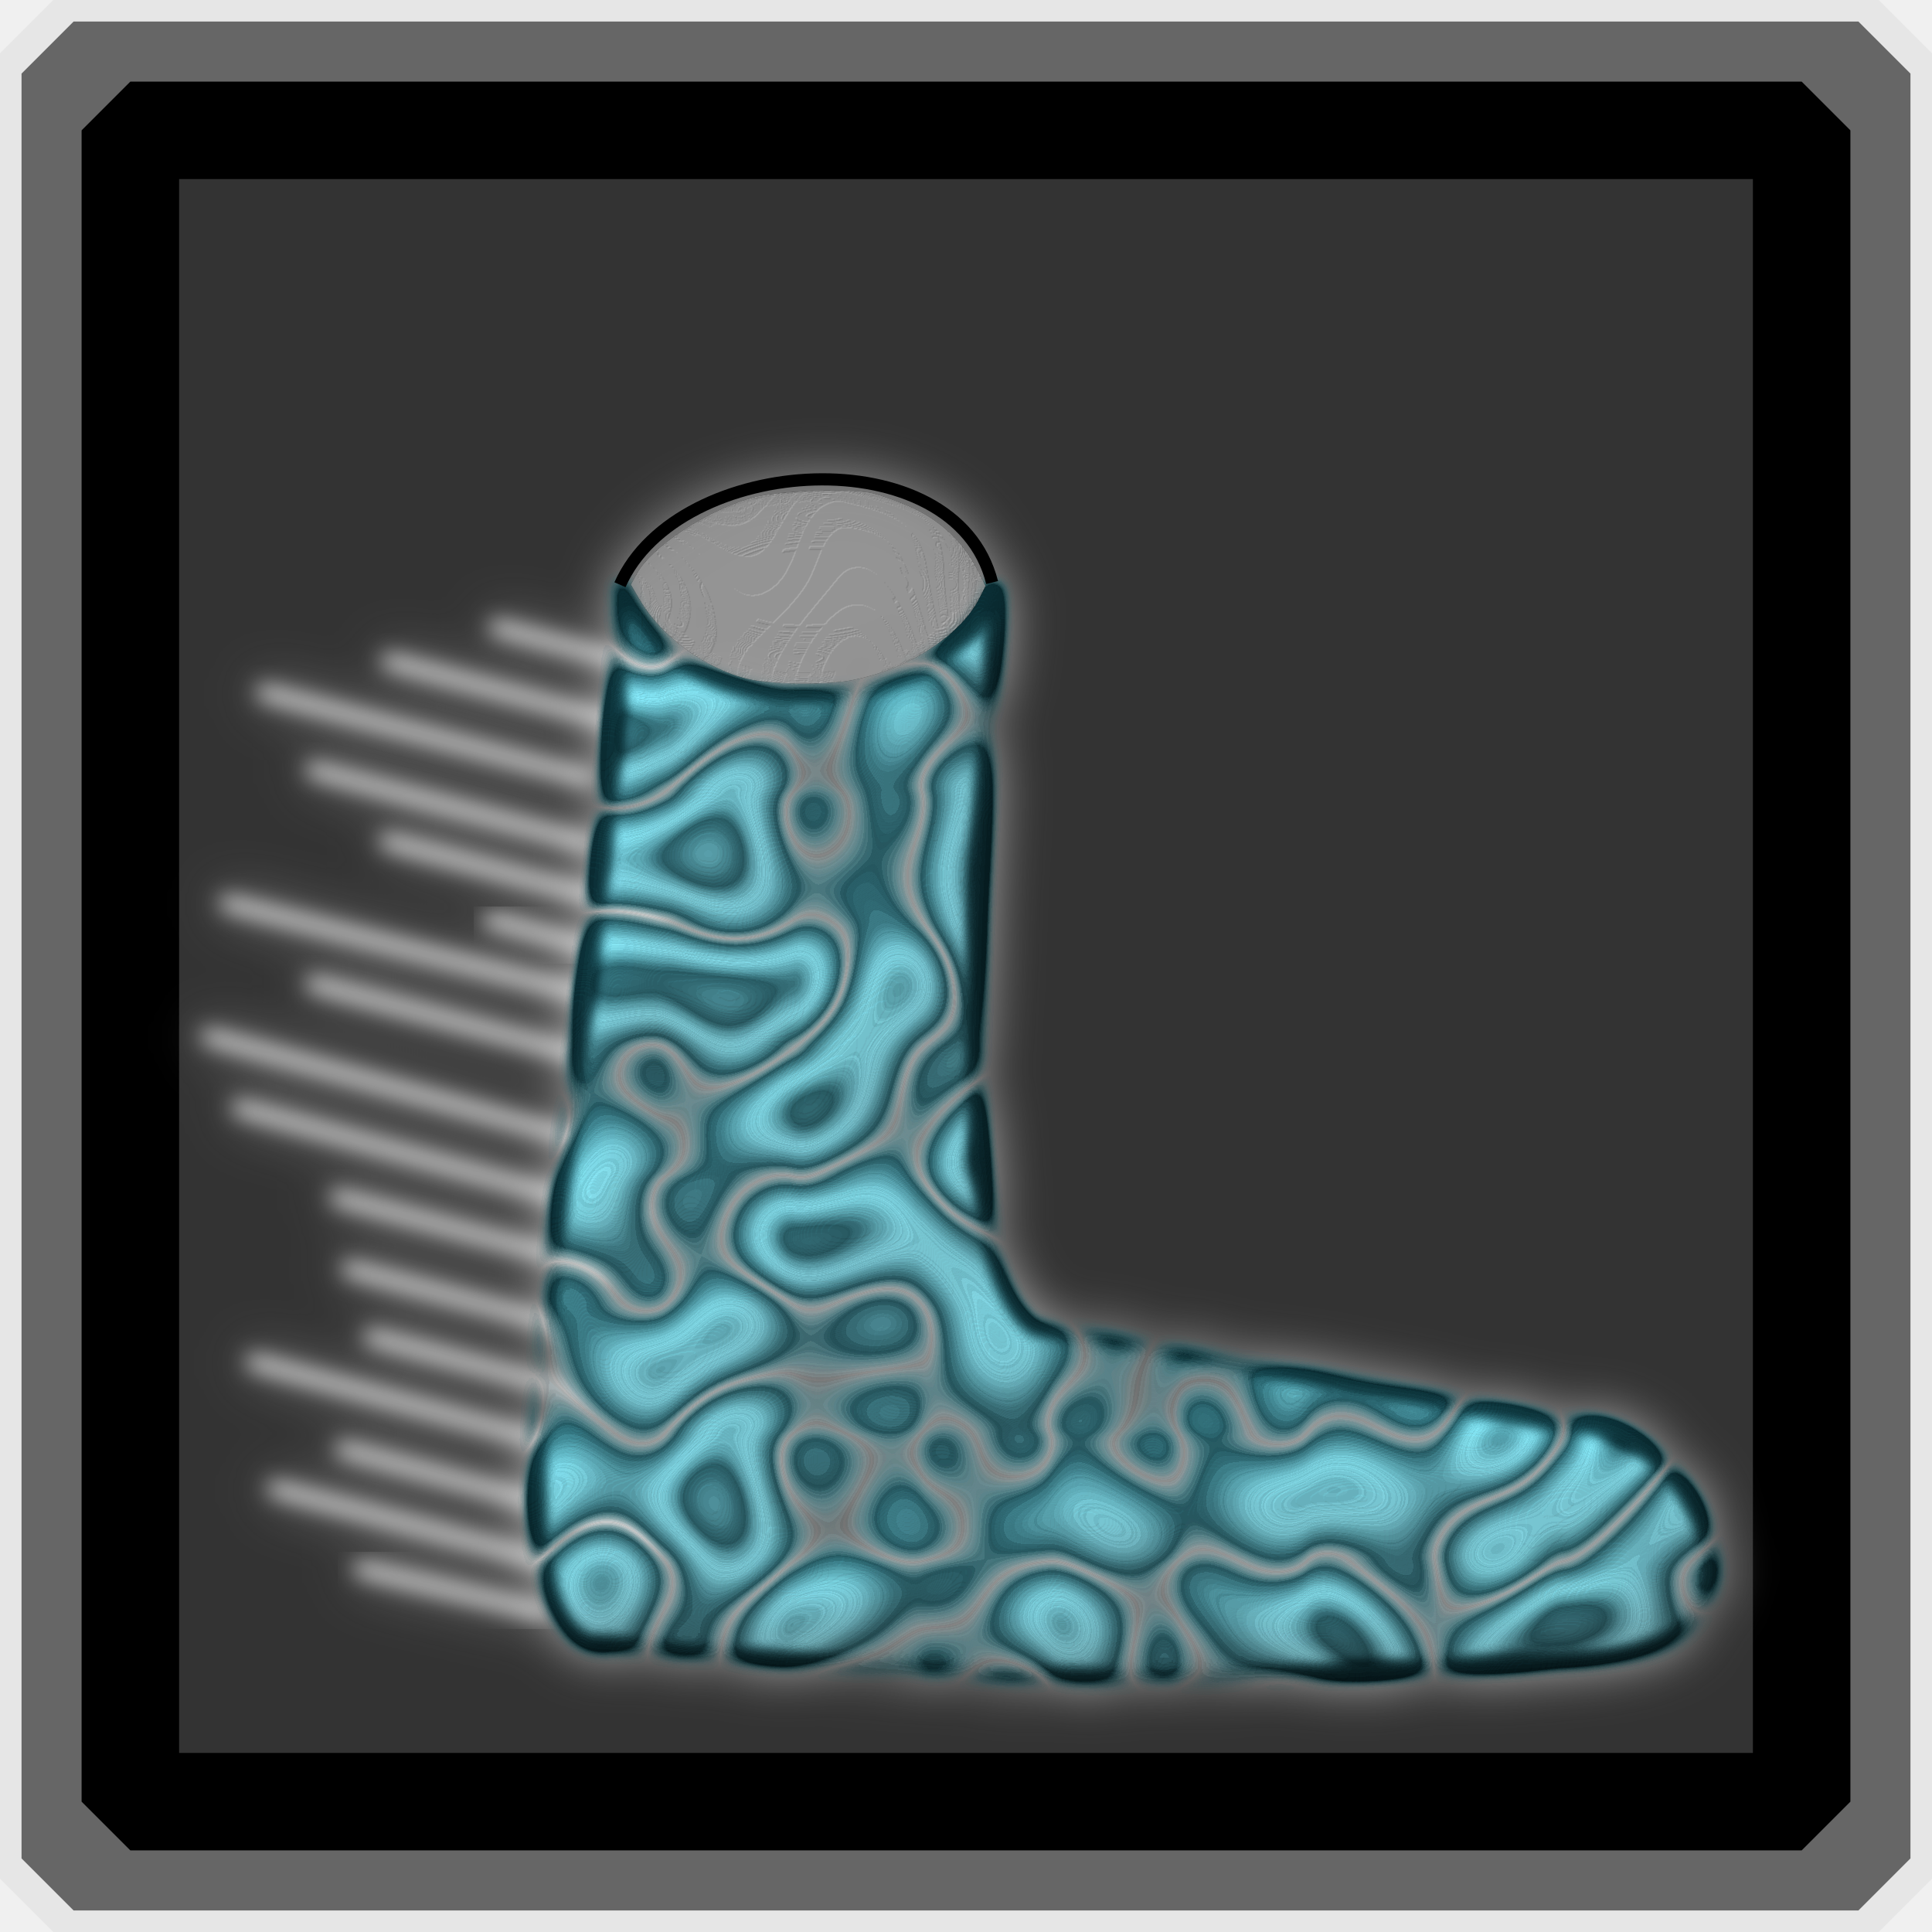
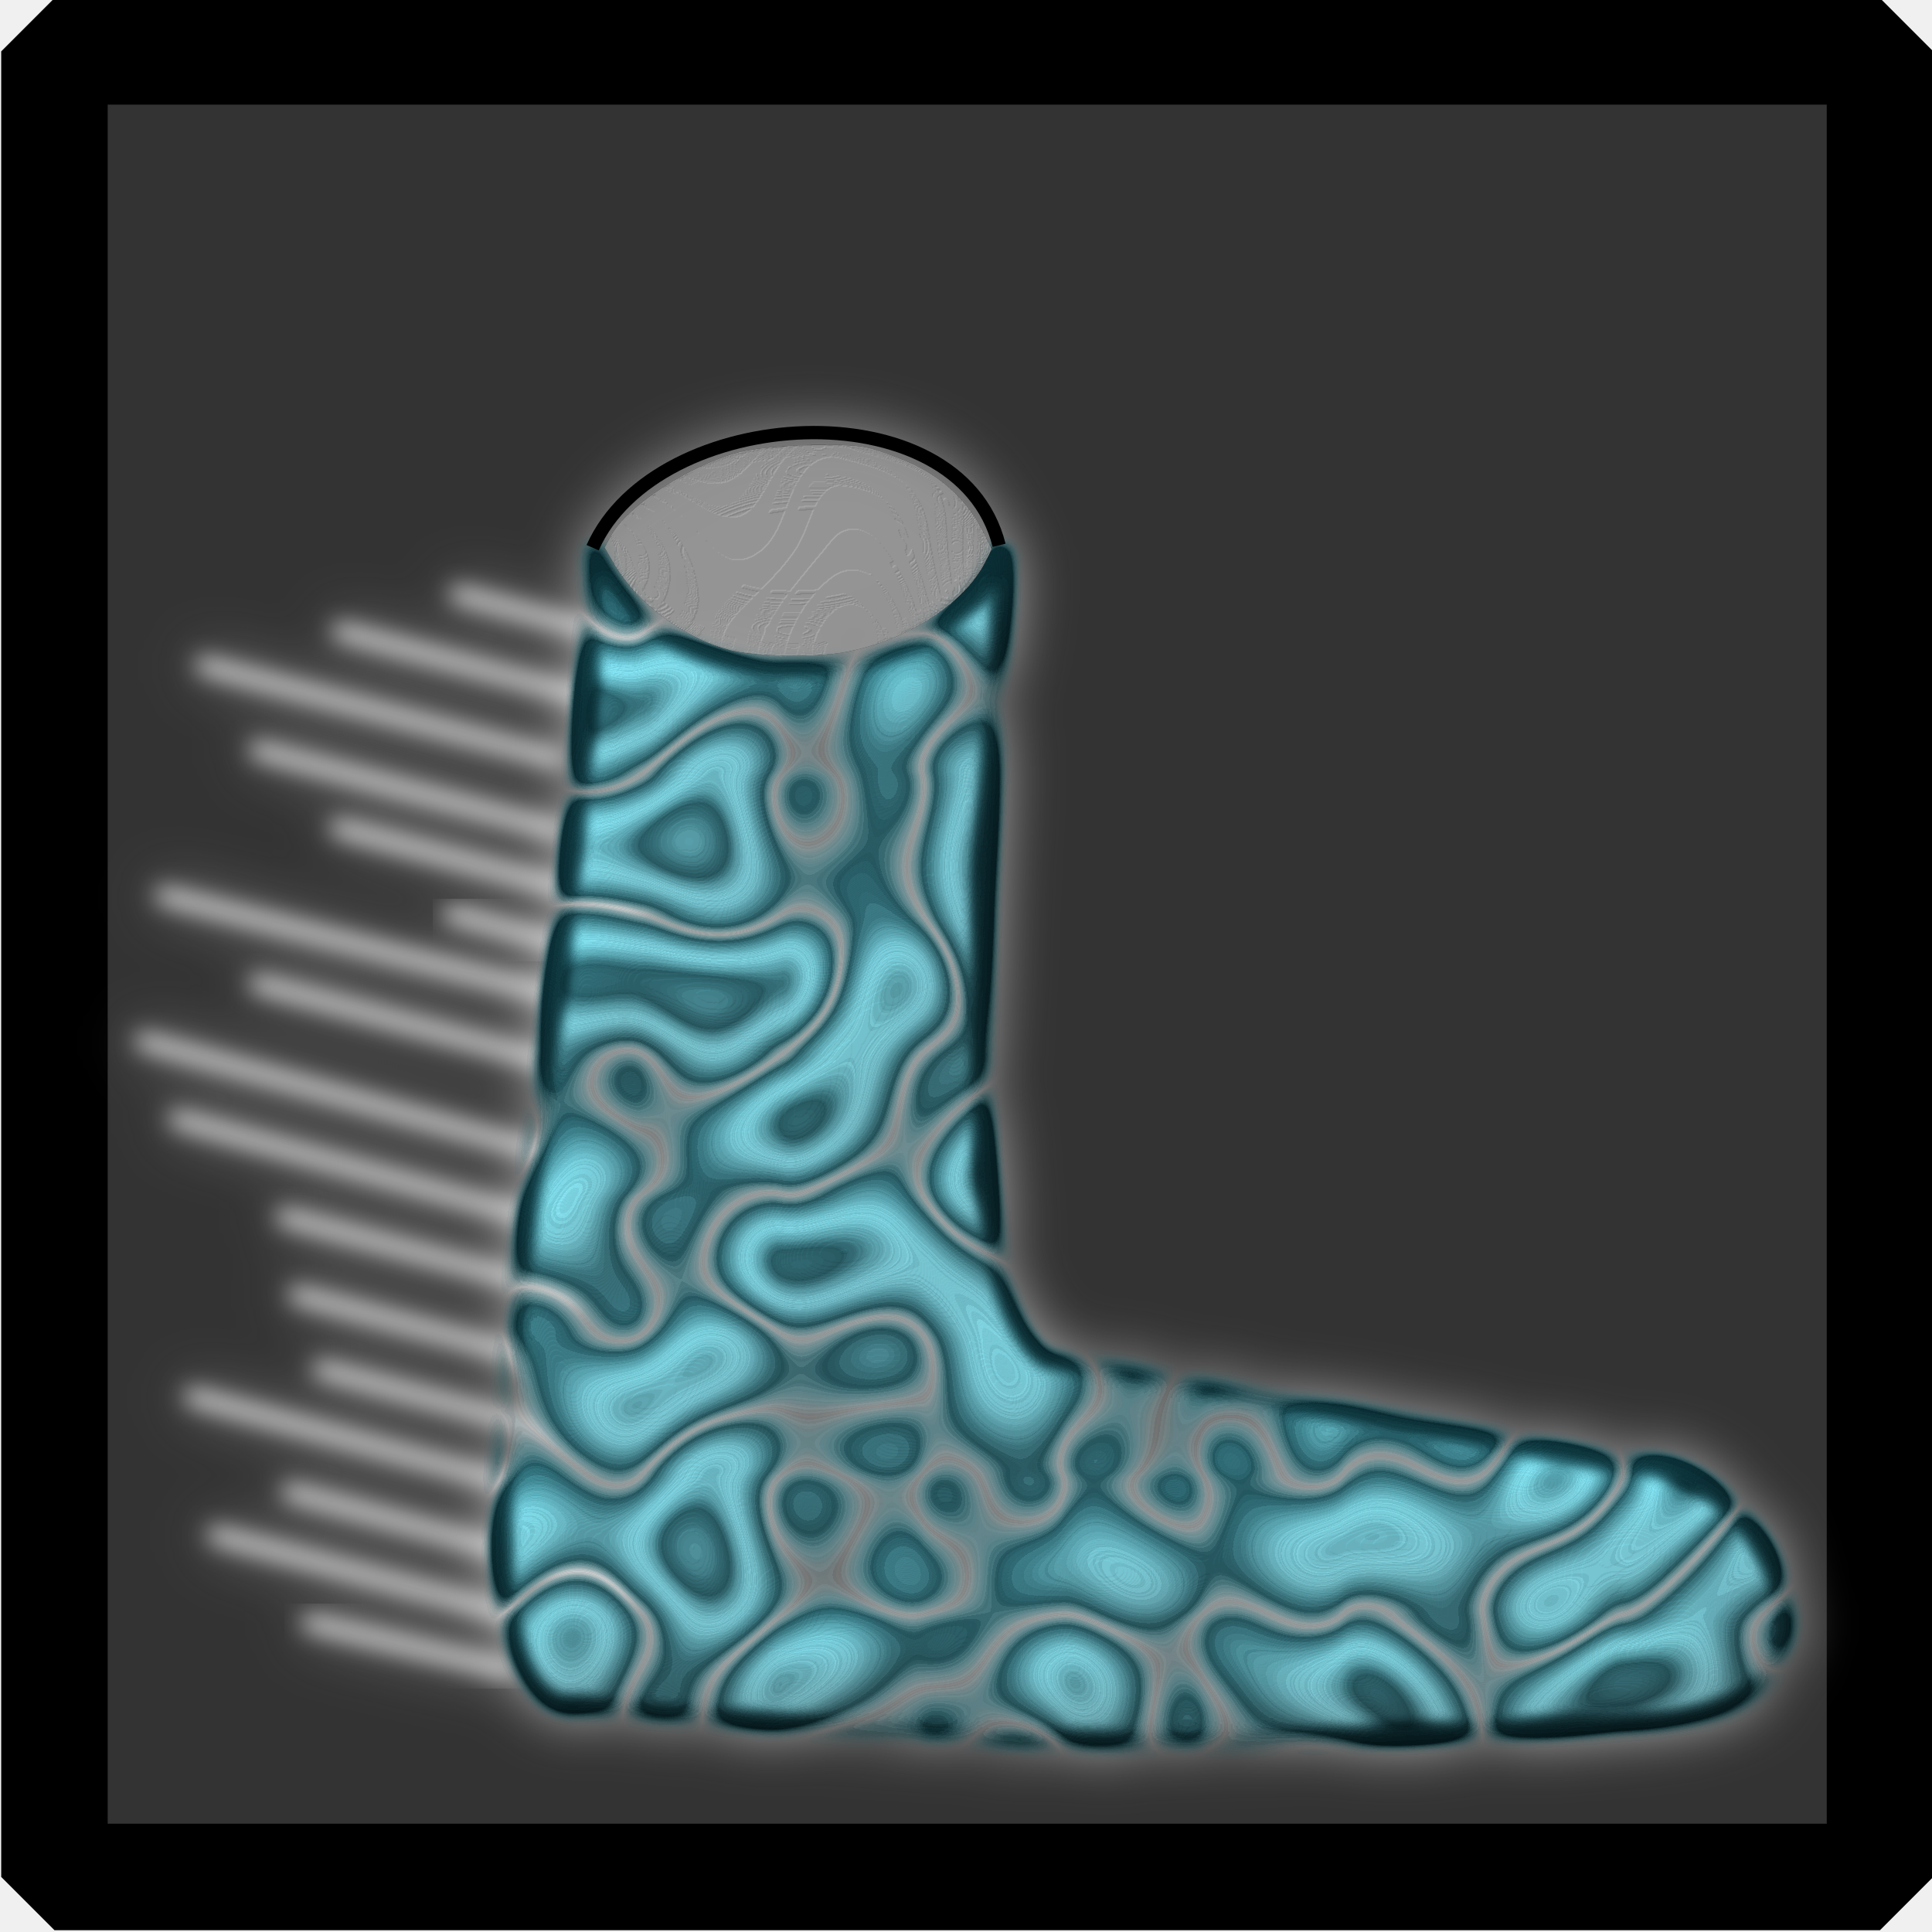
- <svg xmlns="http://www.w3.org/2000/svg" width="158.535" height="158.535" id="svg2" version="1.1">
+ <svg xmlns="http://www.w3.org/2000/svg" width="145.14" height="145.14" id="svg2" version="1.1">
  <defs id="defs4">
-     <filter id="filter5279" style="color-interpolation-filters:sRGB;">
+     <filter id="filter5279" color-interpolation-filters="sRGB">
      <feFlood id="feFlood5281" flood-opacity="0.7" flood-color="rgb(224,224,224)" result="flood" />
      <feComposite id="feComposite5283" in2="SourceGraphic" in="flood" operator="in" result="composite1" />
-       <feGaussianBlur id="feGaussianBlur5285" in="composite" stdDeviation="2" result="blur" />
+       <feGaussianBlur id="feGaussianBlur5285" stdDeviation="2" result="blur" />
      <feOffset id="feOffset5287" dx="0" dy="0" result="offset" />
      <feComposite id="feComposite5289" in2="offset" in="SourceGraphic" operator="over" result="composite2" />
    </filter>
    <filter id="filter5305" color-interpolation-filters="sRGB">
      <feGaussianBlur id="feGaussianBlur5307" stdDeviation="10" result="result8" />
      <feComposite id="feComposite5309" in2="result8" result="result6" in="SourceGraphic" operator="in" />
      <feComposite id="feComposite5311" in2="result6" operator="in" result="result11" />
      <feFlood id="feFlood5313" result="result10" in="result11" flood-opacity="1" flood-color="rgb(255,222,85)" />
      <feBlend id="feBlend5315" in2="result10" mode="normal" in="result11" result="result12" />
      <feComposite id="feComposite5317" in2="SourceGraphic" result="result2" operator="in" in="result12" />
    </filter>
    <filter id="filter5471" color-interpolation-filters="sRGB">
      <feGaussianBlur id="feGaussianBlur5473" stdDeviation="0.5" in="SourceGraphic" result="result0" />
      <feTurbulence id="feTurbulence5475" result="result1" numOctaves="1" seed="488" baseFrequency="0.095" type="turbulence" />
      <feComposite id="feComposite5477" in2="result1" in="result0" operator="in" result="result2" />
-       <feComposite id="feComposite5479" in2="result2" operator="arithmetic" in="result4" k3="1" k1="3" result="result91" />
+       <feComposite id="feComposite5479" in2="result2" operator="arithmetic" k3="1" k1="3" result="result91" k2="0" k4="0" />
      <feBlend id="feBlend5481" in2="result91" mode="multiply" result="fbSourceGraphic" />
      <feColorMatrix id="feColorMatrix5483" result="fbSourceGraphicAlpha" in="fbSourceGraphic" values="0 0 0 0 0 0 0 1 0 0 0 0 1 0 0 0 0 0 5 0" />
      <feGaussianBlur id="feGaussianBlur5485" result="result0" in="fbSourceGraphicAlpha" stdDeviation="3" />
      <feOffset id="feOffset5487" result="result3" in="result0" dy="2" dx="2" />
-       <feSpecularLighting id="feSpecularLighting5489" specularExponent="30" specularConstant="1.1" surfaceScale="2" lighting-color="rgb(111,236,253)" result="result1" in="result0">
+       <feSpecularLighting id="feSpecularLighting5489" specularExponent="30" specularConstant="1.1" surfaceScale="2" lighting-color="#6fecfd" result="result1" in="result0">
        <fePointLight id="fePointLight5491" z="20000" y="-10000" x="-5000" />
      </feSpecularLighting>
-       <feComposite id="feComposite5493" in2="fbSourceGraphicAlpha" k2="-1" operator="in" result="result2" in="result1" />
-       <feComposite id="feComposite5495" in2="result2" k3="1" k2="3" operator="arithmetic" result="result4" in="fbSourceGraphic" />
+       <feComposite id="feComposite5493" in2="fbSourceGraphicAlpha" operator="in" result="result2" in="result1" />
+       <feComposite id="feComposite5495" in2="result2" k3="1" k2="3" operator="arithmetic" result="result4" in="fbSourceGraphic" k1="0" k4="0" />
      <feBlend id="feBlend5497" in2="result4" mode="multiply" />
    </filter>
    <filter id="filter6065" y="-0.5" x="-0.5" width="2" height="2" color-interpolation-filters="sRGB">
      <feGaussianBlur id="feGaussianBlur6067" stdDeviation="2" result="result14" />
      <feFlood id="feFlood6069" flood-opacity="0.75" result="result15" flood-color="rgb(255,255,255)" in="result14" />
      <feTurbulence id="feTurbulence6071" result="result5" numOctaves="5" baseFrequency="0.004 0.004" seed="25" type="fractalNoise" />
      <feDisplacementMap id="feDisplacementMap6073" in2="result14" yChannelSelector="G" result="result8" in="result5" xChannelSelector="R" scale="200" />
-       <feDiffuseLighting id="feDiffuseLighting6075" in="result8" surfaceScale="50" lighting-color="rgb(255,255,255)" diffuseConstant="1" result="result16">
+       <feDiffuseLighting id="feDiffuseLighting6075" in="result8" surfaceScale="50" lighting-color="#ffffff" diffuseConstant="1" result="result16">
        <feDistantLight id="feDistantLight6077" azimuth="225" elevation="10" />
      </feDiffuseLighting>
      <feBlend id="feBlend6079" in2="SourceGraphic" mode="screen" result="result9" />
      <feComposite id="feComposite6081" in2="SourceGraphic" operator="in" result="result11" in="result9" />
    </filter>
-     <filter id="filter6563" x="-0.092" width="1.184" y="-0.343" height="1.686">
+     <filter id="filter6563" x="-0.092" width="1.184" y="-0.343" height="1.686" color-interpolation-filters="sRGB">
      <feGaussianBlur stdDeviation="0.896" id="feGaussianBlur6565" />
    </filter>
-     <filter id="filter6567" x="-0.092" width="1.184" y="-0.343" height="1.686">
+     <filter id="filter6567" x="-0.092" width="1.184" y="-0.343" height="1.686" color-interpolation-filters="sRGB">
      <feGaussianBlur stdDeviation="0.896" id="feGaussianBlur6569" />
    </filter>
-     <filter id="filter6571" x="-0.092" width="1.184" y="-0.343" height="1.686">
+     <filter id="filter6571" x="-0.092" width="1.184" y="-0.343" height="1.686" color-interpolation-filters="sRGB">
      <feGaussianBlur stdDeviation="0.896" id="feGaussianBlur6573" />
    </filter>
-     <filter id="filter6575" x="-0.092" width="1.184" y="-0.343" height="1.686">
+     <filter id="filter6575" x="-0.092" width="1.184" y="-0.343" height="1.686" color-interpolation-filters="sRGB">
      <feGaussianBlur stdDeviation="0.896" id="feGaussianBlur6577" />
    </filter>
-     <filter id="filter6579" x="-0.092" width="1.184" y="-0.343" height="1.686">
+     <filter id="filter6579" x="-0.092" width="1.184" y="-0.343" height="1.686" color-interpolation-filters="sRGB">
      <feGaussianBlur stdDeviation="0.896" id="feGaussianBlur6581" />
    </filter>
-     <filter id="filter6583" x="-0.092" width="1.184" y="-0.343" height="1.686">
+     <filter id="filter6583" x="-0.092" width="1.184" y="-0.343" height="1.686" color-interpolation-filters="sRGB">
      <feGaussianBlur stdDeviation="0.896" id="feGaussianBlur6585" />
    </filter>
-     <filter id="filter6587" x="-0.092" width="1.184" y="-0.343" height="1.686">
+     <filter id="filter6587" x="-0.092" width="1.184" y="-0.343" height="1.686" color-interpolation-filters="sRGB">
      <feGaussianBlur stdDeviation="0.896" id="feGaussianBlur6589" />
    </filter>
-     <filter id="filter6591" x="-0.092" width="1.184" y="-0.343" height="1.686">
+     <filter id="filter6591" x="-0.092" width="1.184" y="-0.343" height="1.686" color-interpolation-filters="sRGB">
      <feGaussianBlur stdDeviation="0.896" id="feGaussianBlur6593" />
    </filter>
-     <filter id="filter6595" x="-0.092" width="1.184" y="-0.343" height="1.686">
+     <filter id="filter6595" x="-0.092" width="1.184" y="-0.343" height="1.686" color-interpolation-filters="sRGB">
      <feGaussianBlur stdDeviation="0.896" id="feGaussianBlur6597" />
    </filter>
-     <filter id="filter6599" x="-0.092" width="1.184" y="-0.343" height="1.686">
+     <filter id="filter6599" x="-0.092" width="1.184" y="-0.343" height="1.686" color-interpolation-filters="sRGB">
      <feGaussianBlur stdDeviation="0.896" id="feGaussianBlur6601" />
    </filter>
-     <filter id="filter6603" x="-0.078" width="1.157" y="-0.295" height="1.591">
+     <filter id="filter6603" x="-0.078" width="1.157" y="-0.295" height="1.591" color-interpolation-filters="sRGB">
      <feGaussianBlur stdDeviation="0.896" id="feGaussianBlur6605" />
-     </filter>
-     <filter color-interpolation-filters="sRGB" id="filter6579-6" x="-0.092" width="1.184" y="-0.343" height="1.686">
-       <feGaussianBlur stdDeviation="0.896" id="feGaussianBlur6581-4" />
    </filter>
    <filter color-interpolation-filters="sRGB" id="filter6567-0" x="-0.092" width="1.184" y="-0.343" height="1.686">
      <feGaussianBlur stdDeviation="0.896" id="feGaussianBlur6569-9" />
    </filter>
    <filter color-interpolation-filters="sRGB" id="filter6587-5" x="-0.092" width="1.184" y="-0.343" height="1.686">
      <feGaussianBlur stdDeviation="0.896" id="feGaussianBlur6589-0" />
    </filter>
    <filter color-interpolation-filters="sRGB" id="filter6567-0-0" x="-0.092" width="1.184" y="-0.343" height="1.686">
      <feGaussianBlur stdDeviation="0.896" id="feGaussianBlur6569-9-9" />
    </filter>
  </defs>
-   <g id="layer1" transform="translate(-173.642,-311.5646)" style="display:inline">
-     <rect style="fill:none;stroke:#e6e6e6;stroke-width:8.738;stroke-linecap:round;stroke-linejoin:bevel;stroke-miterlimit:4;stroke-dasharray:none" id="rect2985-1-7" width="149.797" height="149.797" x="178.011" y="315.933" />
-     <rect style="fill:none;stroke:#666666;stroke-width:8.543;stroke-linecap:round;stroke-linejoin:bevel;stroke-miterlimit:4;stroke-dasharray:none" id="rect2985-1" width="146.457" height="146.457" x="179.681" y="317.604" />
-     <rect style="fill:#333333;stroke:#000000;stroke-width:8;stroke-linecap:round;stroke-linejoin:bevel;stroke-miterlimit:4;stroke-dasharray:none" id="rect2985" width="137.143" height="137.143" x="184.338" y="322.261" />
+   <g id="layer1" transform="translate(-173.9947,-325.1579)" style="display:inline">
+     <rect style="fill:#333333;stroke:#000000;stroke-width:8;stroke-linecap:round;stroke-linejoin:bevel;stroke-miterlimit:4;stroke-dasharray:none" id="rect2985" width="137.143" height="137.143" x="178.085" y="329.018" />
  </g>
-   <g id="layer2">
-     <g id="g5257" transform="translate(22.98097,1.767767)">
+   <g id="layer2" transform="translate(-0.3527688,-13.59332)">
+     <g id="g5257" transform="translate(16.98097,8.525381)">
      <g id="g5262" style="filter:url(#filter5279)">
        <path style="fill:#ffffff;stroke:#ffffff;stroke-width:1px;stroke-linecap:butt;stroke-linejoin:miter;stroke-opacity:1;filter:url(#filter6567-0-0)" d="M 4.709,117.013 33.171,124.801" id="path5499-9-50-9-2" />
        <path style="fill:#ffffff;stroke:#ffffff;stroke-width:1px;stroke-linecap:butt;stroke-linejoin:miter;stroke-opacity:1;filter:url(#filter6567-0)" d="m -2.614,109.864 28.462,7.788" id="path5499-9-50-9" />
        <path id="path6631" d="M -6.313,83.153 27.199,92.456" style="fill:#ffffff;stroke:#ffffff;stroke-width:1px;stroke-linecap:butt;stroke-linejoin:miter;stroke-opacity:1;filter:url(#filter6583)" />
        <path style="fill:#ffffff;stroke:#ffffff;stroke-width:1px;stroke-linecap:butt;stroke-linejoin:miter;stroke-opacity:1;filter:url(#filter6603)" d="M -1.768,54.927 25.684,62.21" id="path5499" />
        <path style="fill:#ffffff;stroke:#ffffff;stroke-width:1px;stroke-linecap:butt;stroke-linejoin:miter;stroke-opacity:1;filter:url(#filter6599)" d="M 2.273,61.279 25.684,67.552" id="path5499-6" />
        <path style="fill:#ffffff;stroke:#ffffff;stroke-width:1px;stroke-linecap:butt;stroke-linejoin:miter;stroke-opacity:1;filter:url(#filter6595)" d="M 8.334,67.127 31.745,73.4" id="path5499-1" />
        <path style="fill:#ffffff;stroke:#ffffff;stroke-width:1px;stroke-linecap:butt;stroke-linejoin:miter;stroke-opacity:1;filter:url(#filter6591)" d="M 2.273,78.821 25.684,85.094" id="path5499-63" />
        <path style="fill:#ffffff;stroke:#ffffff;stroke-width:1px;stroke-linecap:butt;stroke-linejoin:miter;stroke-opacity:1;filter:url(#filter6587)" d="M -4.798,72.216 25.684,80.004" id="path5499-4" />
        <path style="fill:#ffffff;stroke:#ffffff;stroke-width:1px;stroke-linecap:butt;stroke-linejoin:miter;stroke-opacity:1;filter:url(#filter6583)" d="M -3.788,89 29.725,98.304" id="path5499-47" />
        <path style="fill:#ffffff;stroke:#ffffff;stroke-width:1px;stroke-linecap:butt;stroke-linejoin:miter;stroke-opacity:1;filter:url(#filter6579)" d="M 4.273,96.363 27.684,102.636" id="path5499-18" />
        <path style="fill:#ffffff;stroke:#ffffff;stroke-width:1px;stroke-linecap:butt;stroke-linejoin:miter;stroke-opacity:1;filter:url(#filter6575)" d="m 7.03,107.805 23.411,6.273" id="path5499-9" />
        <path style="fill:#ffffff;stroke:#ffffff;stroke-width:1px;stroke-linecap:butt;stroke-linejoin:miter;stroke-opacity:1;filter:url(#filter6571)" d="m 5.215,102.21 23.411,6.273" id="path5499-9-5" />
        <path style="fill:#ffffff;stroke:#ffffff;stroke-width:1px;stroke-linecap:butt;stroke-linejoin:miter;stroke-opacity:1;filter:url(#filter6567)" d="M -0.867,120.257 22.544,126.53" id="path5499-9-50" />
        <path id="path6657" d="m 6.204,126.862 15.835,3.748" style="fill:#ffffff;stroke:#ffffff;stroke-width:1px;stroke-linecap:butt;stroke-linejoin:miter;stroke-opacity:1;filter:url(#filter6567)" />
        <path style="fill:#ffffff;stroke:#ffffff;stroke-width:1px;stroke-linecap:butt;stroke-linejoin:miter;stroke-opacity:1;filter:url(#filter6563)" d="m 17.316,49.585 23.411,6.273" id="path5499-9-6" transform="translate(0,-7.6293945e-6)" />
        <path style="fill:#ffffff;stroke:#ffffff;stroke-width:1px;stroke-linecap:butt;stroke-linejoin:miter;stroke-opacity:1;filter:url(#filter6587-5)" d="m 16.831,73.576 9.774,2.737" id="path5499-4-1" />
        <path id="path6707" d="m 8.477,52.363 23.411,6.273" style="fill:#ffffff;stroke:#ffffff;stroke-width:1px;stroke-linecap:butt;stroke-linejoin:miter;stroke-opacity:1;filter:url(#filter6563)" />
        <path style="fill:#666666;fill-opacity:1;stroke:#000000;stroke-width:1px;stroke-linecap:butt;stroke-linejoin:miter;stroke-opacity:1;filter:url(#filter5471)" d="m 27.253,133.178 c 42.969,4.034 47.118,2.777 79.027,1.25 19.837,-0.317 9.101,-20.069 -0.536,-19.273 l -43.848,-8.048 c -9.289,-6.662 -2.544,-56.15 -3.214,-61.071 -2.353,10.384 -25.445,14.113 -30.714,0 0.162,31.587 -15.015,89.138 -0.714,87.143 z" id="path2999" />
        <path style="opacity:0.75;color:#000000;fill:#808080;fill-opacity:1;fill-rule:nonzero;stroke:none;stroke-width:7.503;marker:none;visibility:visible;display:inline;overflow:visible;filter:url(#filter6065);enable-background:accumulate" d="M 38.363,53.948 C 34.894,53.109 31.253,50.434 29.503,47.439 l -0.718,-1.229 0.476,-0.883 c 1.206,-2.24 5.845,-5.279 9.583,-6.278 2.075,-0.555 7.851,-0.768 9.688,-0.358 0.783,0.175 2.333,0.739 3.444,1.253 2.296,1.062 4.157,2.858 5.266,5.083 l 0.649,1.302 -0.519,1.016 c -1.602,3.141 -6.018,5.928 -10.683,6.744 -2.09,0.365 -6.545,0.29 -8.326,-0.141 z" id="path5229" />
        <path style="fill:none;stroke:#000000;stroke-width:1px;stroke-linecap:butt;stroke-linejoin:miter;stroke-opacity:1" d="M 27.893,46.213 C 32.675,35.433 55.424,34.02 58.429,46.035" id="path3001" />
      </g>
    </g>
  </g>
</svg>
